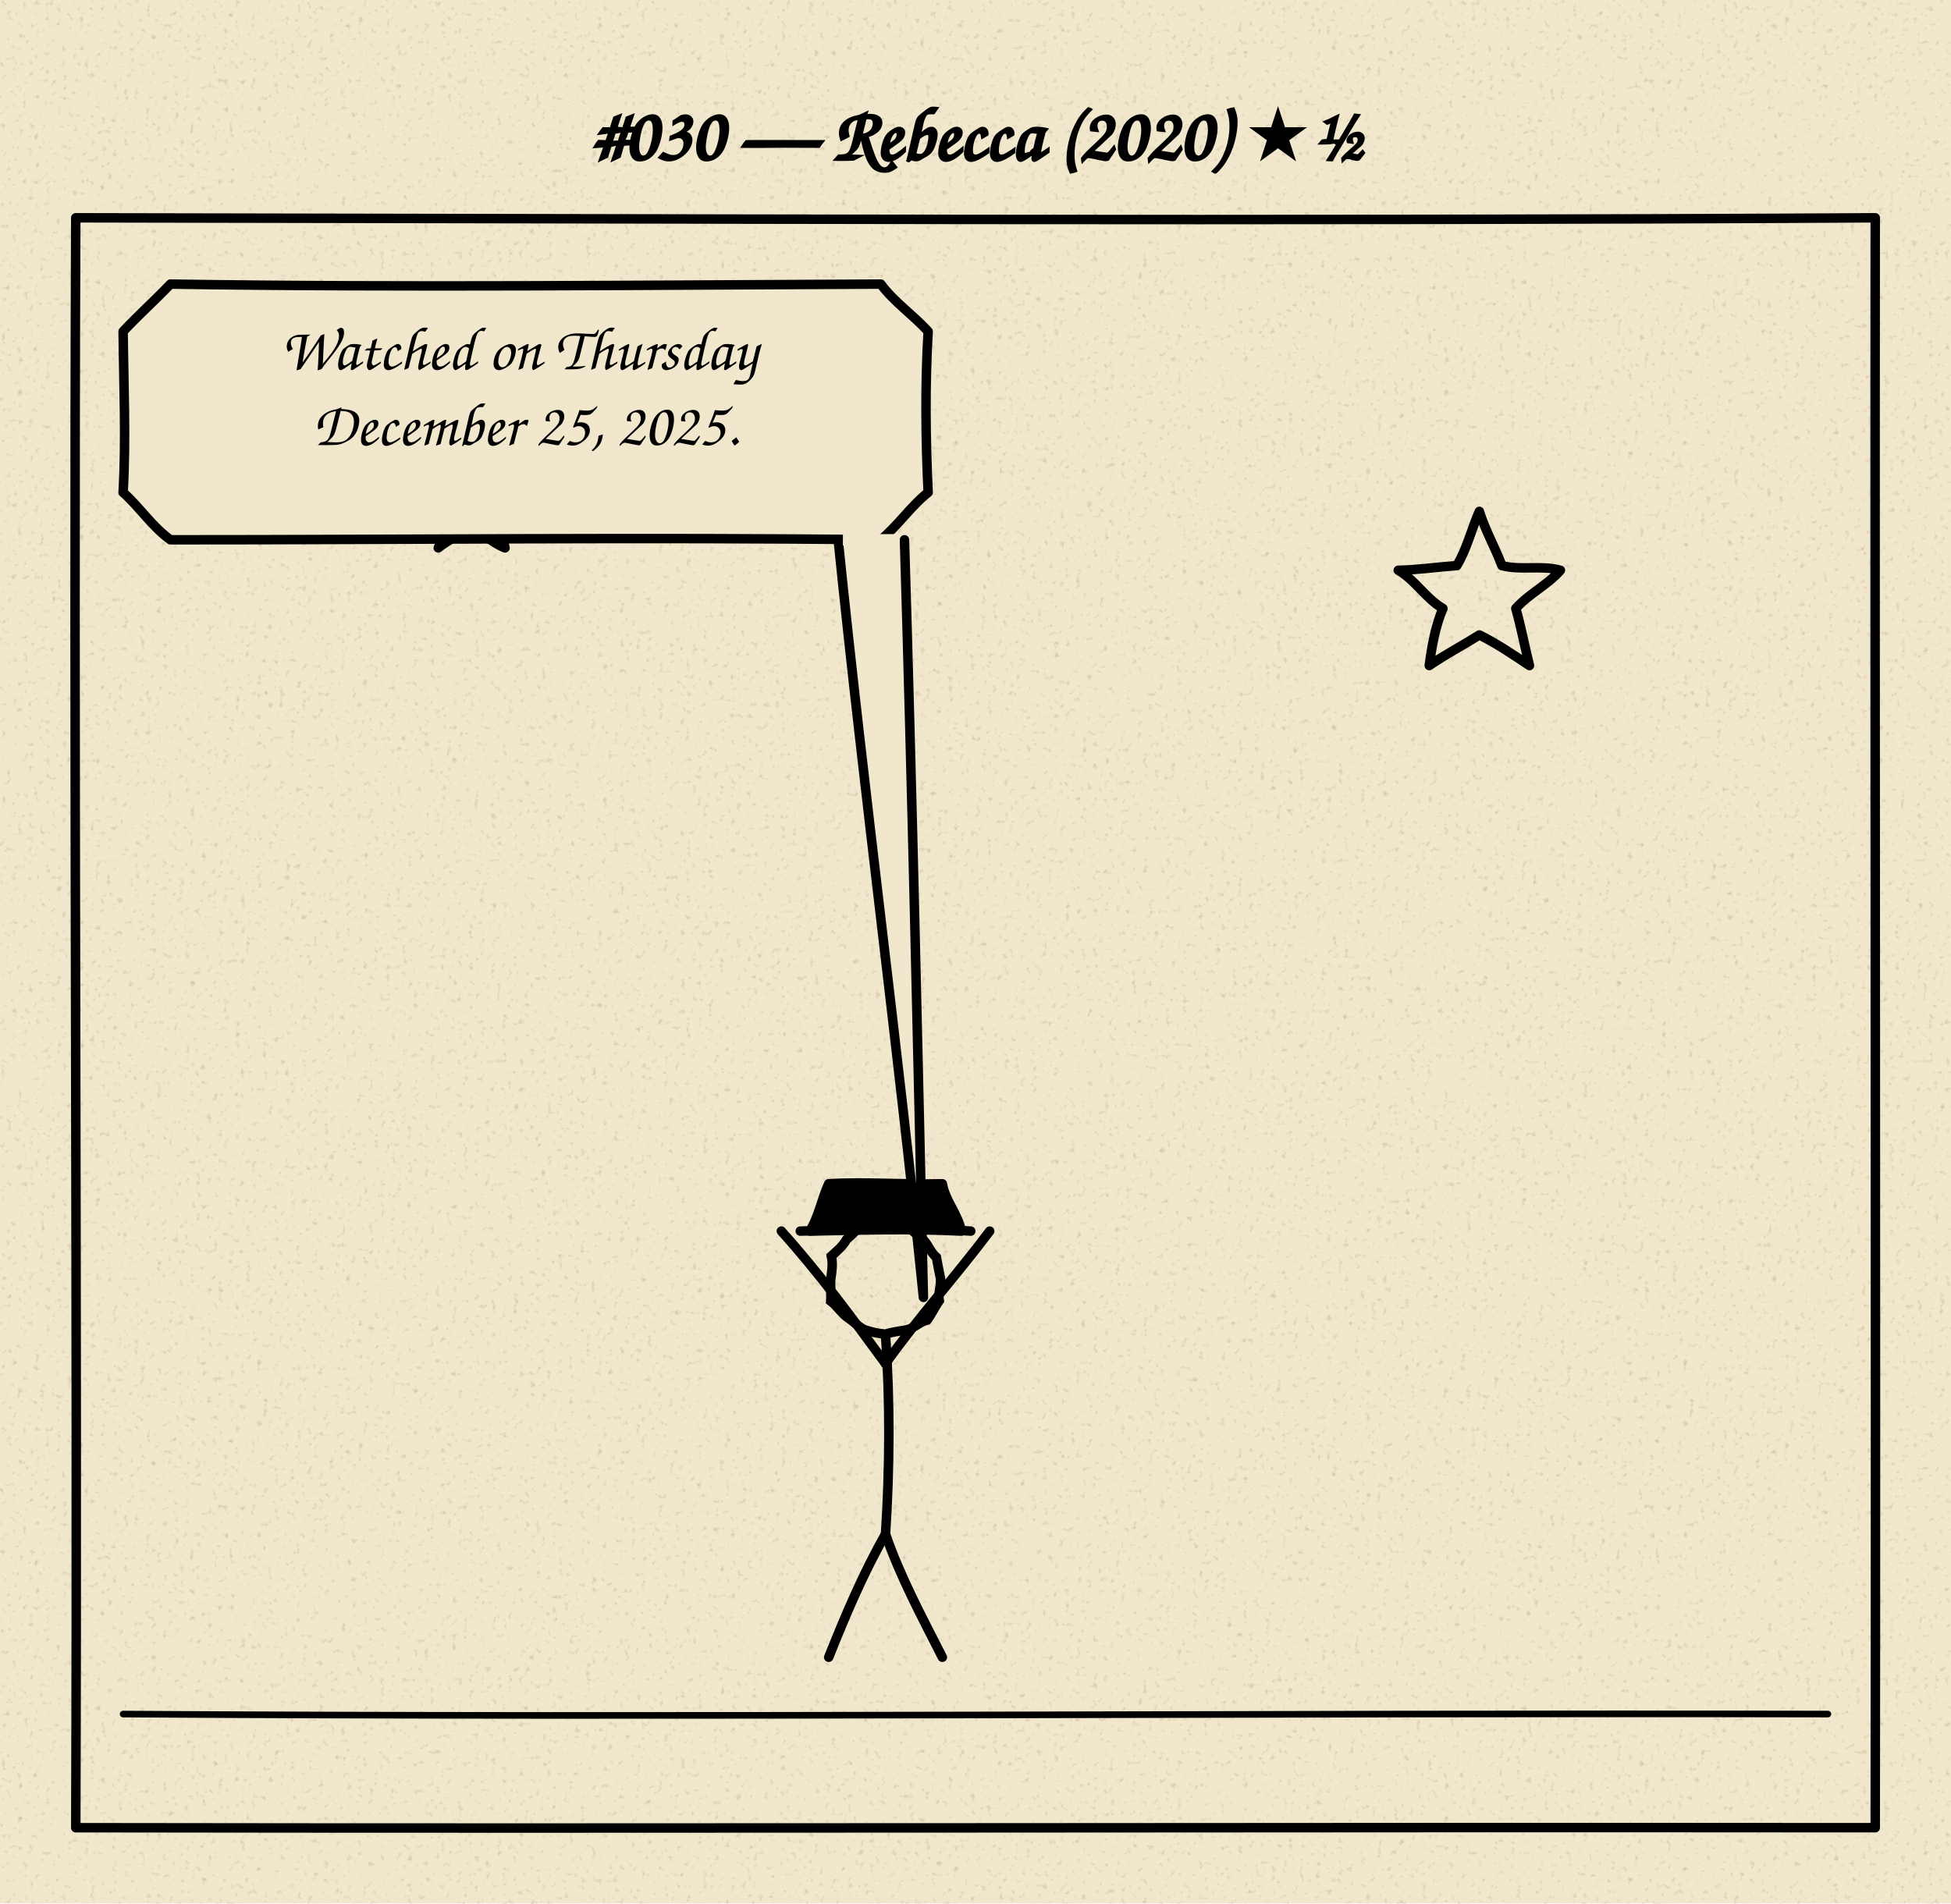
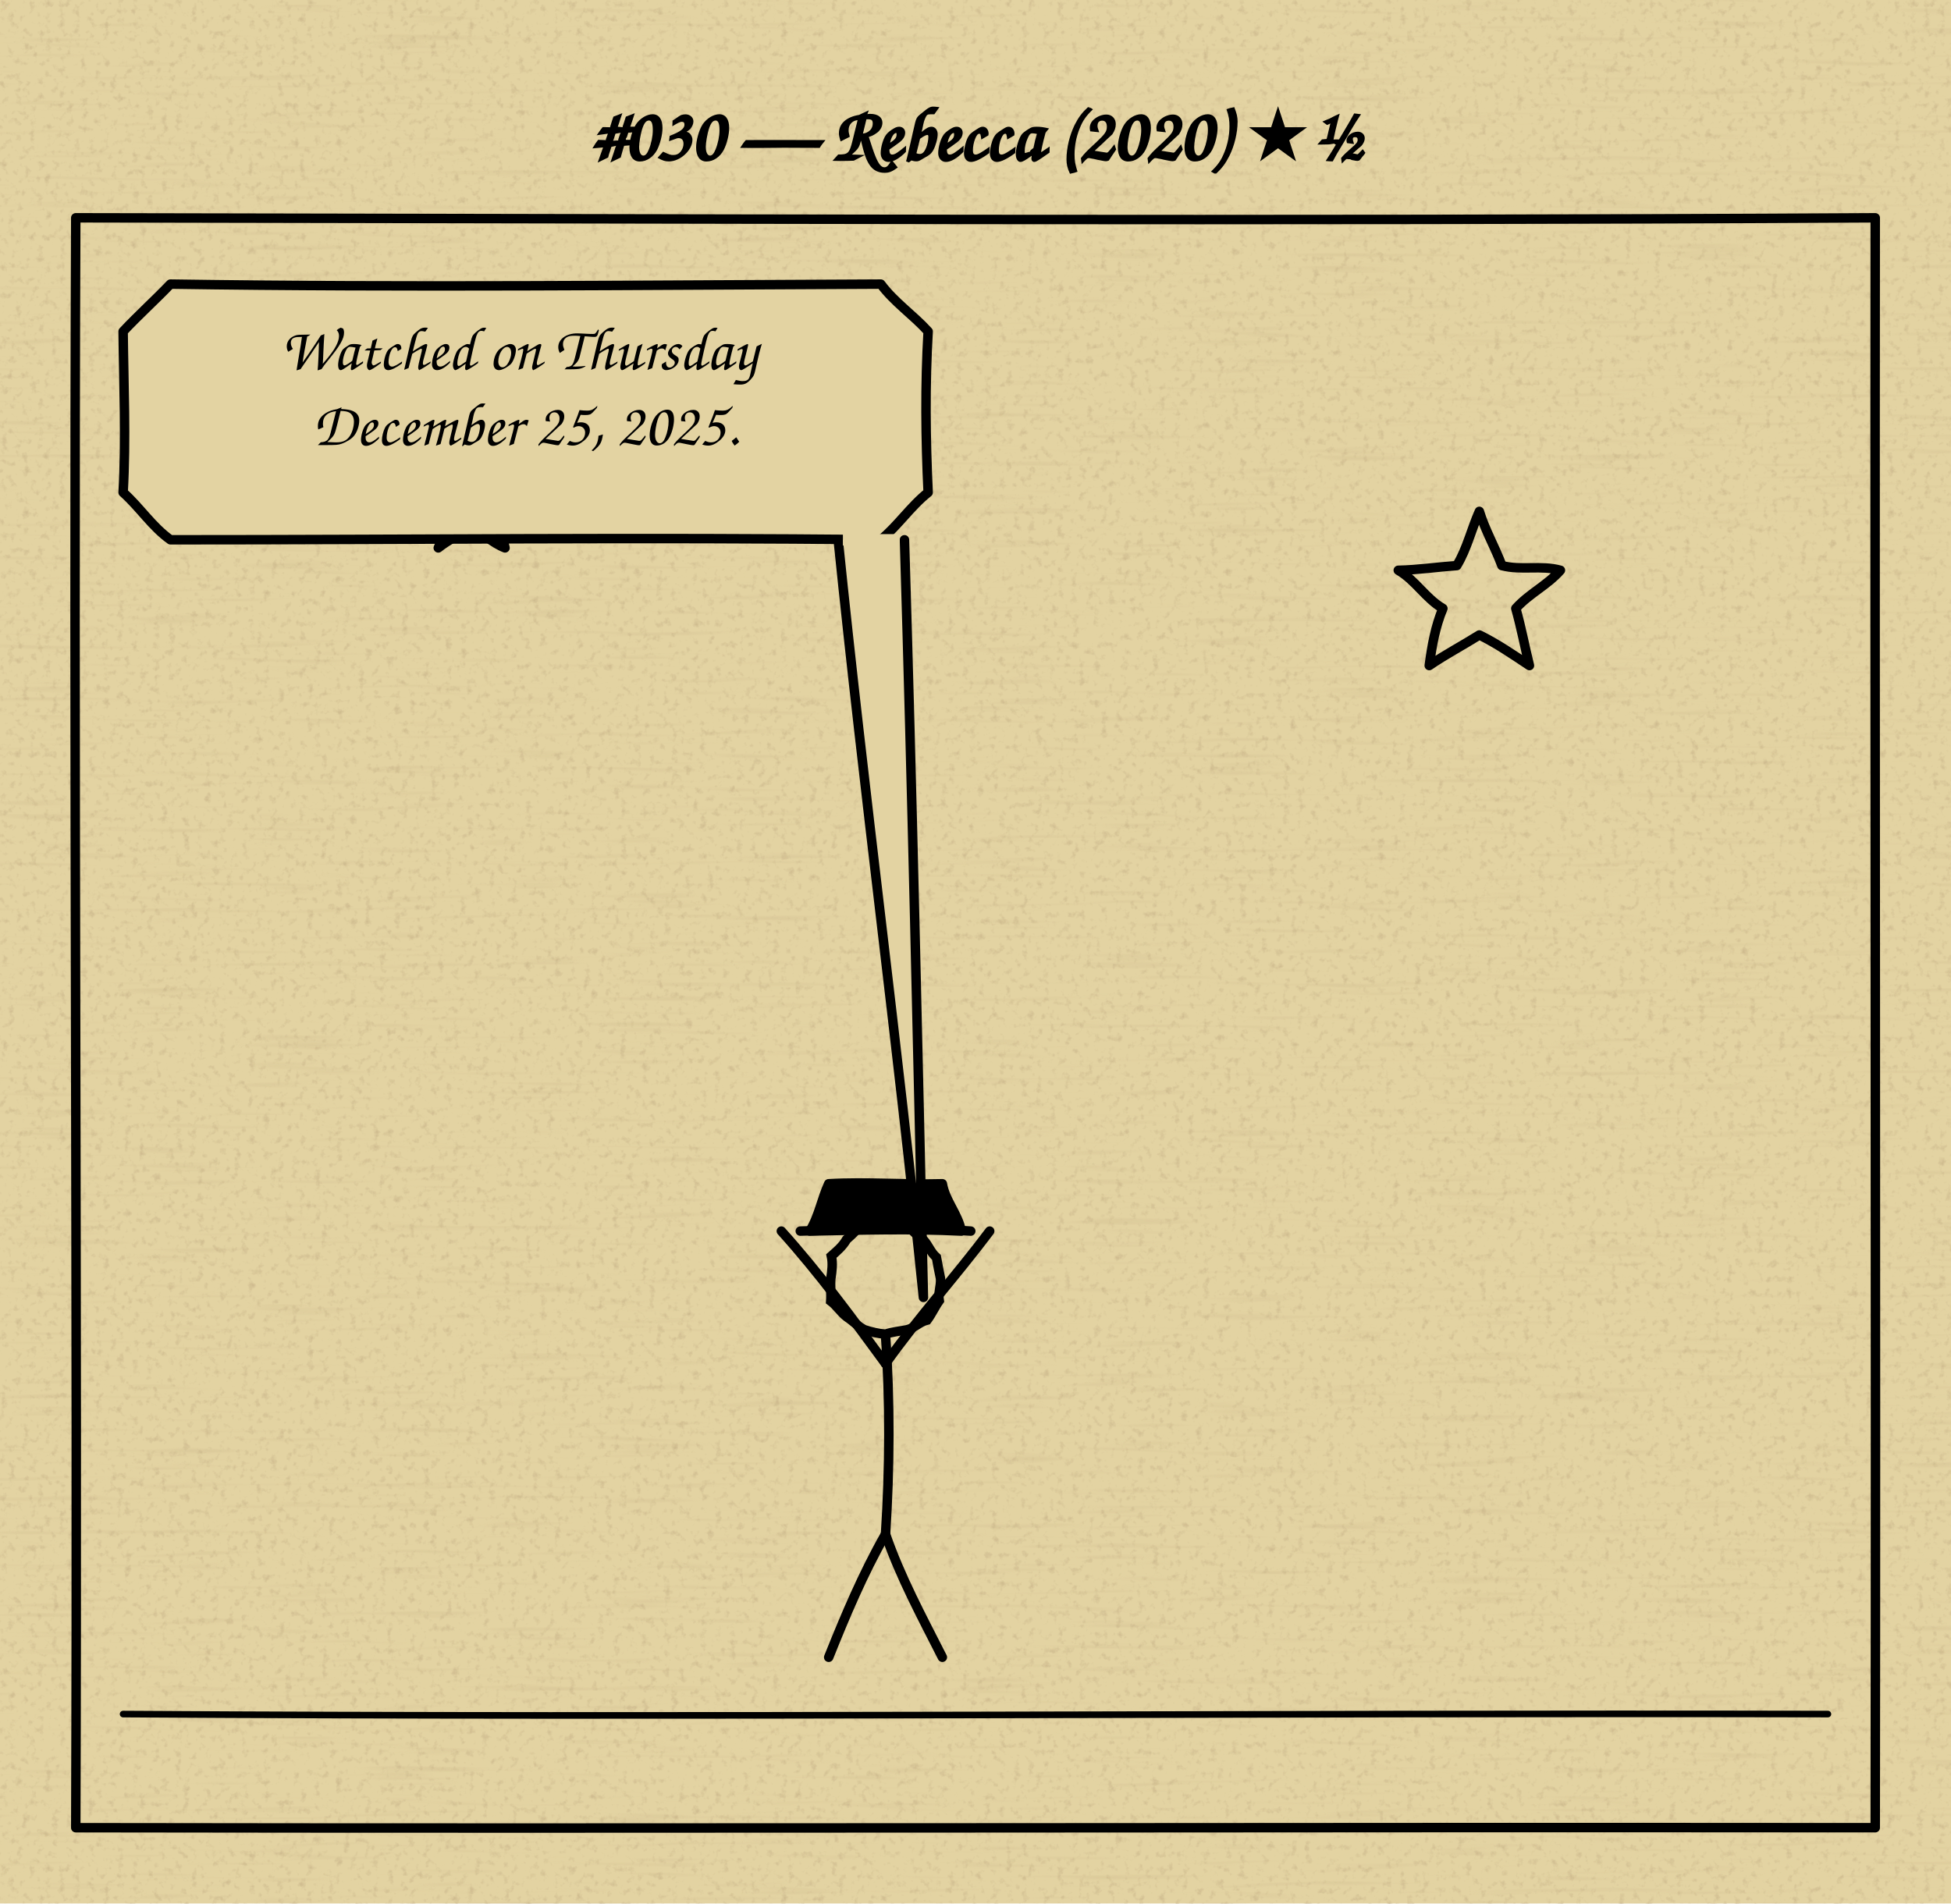
<svg xmlns="http://www.w3.org/2000/svg" viewBox="0 0 412 402" width="412" height="402" role="img" aria-label="#030 — Rebecca (2020)">
  <defs>
+     <filter id="fibers" x="0%" y="0%" width="100%" height="100%">
+       <feTurbulence type="fractalNoise" baseFrequency="0.04 0.7" numOctaves="2" stitchTiles="stitch" seed="3" />
+       <feColorMatrix values="0 0 0 0 0.38  0 0 0 0 0.26  0 0 0 0 0.13  0 0 0 -0.7 0.28" />
+     </filter>
    <filter id="grain" x="0%" y="0%" width="100%" height="100%">
-       <feTurbulence type="fractalNoise" baseFrequency="0.85" numOctaves="2" stitchTiles="stitch" seed="4" />
-       <feColorMatrix values="0 0 0 0 0.32  0 0 0 0 0.22  0 0 0 0 0.13  0 0 0 -1.4 0.55" />
+       <feTurbulence type="fractalNoise" baseFrequency="0.65" numOctaves="3" stitchTiles="stitch" seed="4" />
+       <feColorMatrix values="0 0 0 0 0.42  0 0 0 0 0.30  0 0 0 0 0.16  0 0 0 -1.1 0.5" />
    </filter>
  </defs>
-   <rect width="100%" height="100%" fill="#f1e7cc" />
-   <rect width="100%" height="100%" filter="url(#grain)" opacity="0.75" />
+   <rect width="100%" height="100%" fill="#e3d3a2" />
+   <rect width="100%" height="100%" filter="url(#fibers)" opacity="0.55" />
+   <rect width="100%" height="100%" filter="url(#grain)" opacity="0.85" />
  <text x="206.0" y="34" text-anchor="middle" font-family="Comic Neue, Comic Sans MS, cursive" font-size="16" font-weight="700" fill="black">#030 — Rebecca (2020) ★½</text>
  <g class="panel">
    <path d="M 16.00 46.00 C 142.67 46.19, 269.33 46.73, 396.00 46.00 C 395.88 159.33, 396.17 272.67, 396.00 386.00 C 269.33 385.88, 142.67 386.21, 16.00 386.00 C 16.42 272.67, 15.50 159.33, 16.00 46.00" fill="none" stroke="black" stroke-width="2.0" stroke-linecap="round" stroke-linejoin="round" />
    <path d="M 26.00 362.00 C 146.00 362.77, 266.00 361.74, 386.00 362.00" fill="none" stroke="black" stroke-width="1.4" stroke-linecap="round" />
    <path d="M 312.40 108.00 C 313.61 111.97, 315.72 115.57, 317.16 119.45 C 321.22 120.52, 325.46 119.31, 329.52 120.44 C 326.77 123.59, 322.87 125.38, 320.10 128.50 C 321.23 132.48, 321.98 136.55, 322.98 140.56 C 319.53 138.28, 316.13 135.92, 312.40 134.10 C 308.90 136.30, 305.23 138.22, 301.82 140.56 C 302.37 136.45, 303.08 132.37, 304.70 128.50 C 301.06 126.39, 298.92 122.54, 295.28 120.44 C 299.42 120.36, 303.52 119.74, 307.64 119.45 C 309.81 115.87, 310.71 111.77, 312.40 108.00" fill="none" stroke="black" stroke-width="2.0" stroke-linecap="round" stroke-linejoin="round" />
    <path d="M 99.60 94.00 C 100.92 96.43, 101.49 99.18, 102.77 101.63 C 105.52 101.91, 108.32 101.35, 111.01 102.29 C 108.46 103.55, 106.39 105.36, 104.74 107.67 C 105.29 110.37, 106.03 113.03, 106.65 115.71 C 104.03 114.71, 102.06 112.66, 99.60 111.40 C 97.21 112.78, 94.73 114.00, 92.55 115.71 C 93.74 113.16, 94.30 110.46, 94.46 107.67 C 92.65 105.55, 90.57 103.75, 88.19 102.29 C 90.90 101.65, 93.74 102.64, 96.43 101.63 C 97.79 99.22, 99.16 96.80, 99.60 94.00" fill="none" stroke="black" stroke-width="2.0" stroke-linecap="round" stroke-linejoin="round" />
    <path d="M 198.61 270.00 C 198.74 271.58, 198.06 273.11, 198.34 274.70 C 197.41 276.01, 196.75 277.50, 195.79 278.79 C 194.20 279.16, 193.09 280.50, 191.49 280.84 C 189.99 281.14, 188.46 281.27, 187.00 281.76 C 185.46 281.66, 183.98 281.30, 182.52 280.81 C 181.16 280.11, 180.12 278.98, 178.85 278.15 C 177.56 277.19, 176.72 275.76, 175.43 274.79 C 175.54 273.19, 175.31 271.60, 175.45 270.00 C 175.69 268.43, 175.91 266.85, 175.56 265.26 C 176.76 264.21, 177.97 263.18, 178.77 261.77 C 179.99 260.73, 181.08 259.55, 182.20 258.40 C 183.81 258.55, 185.39 258.03, 187.00 258.16 C 188.57 258.15, 190.01 258.85, 191.56 258.99 C 192.83 259.85, 193.74 261.15, 195.08 261.92 C 196.08 263.05, 196.58 264.55, 197.75 265.55 C 198.02 267.03, 198.29 268.52, 198.61 270.00" fill="none" stroke="black" stroke-width="2.0" stroke-linecap="round" />
    <path d="M 171.00 260.00 C 181.67 259.78, 192.33 259.46, 203.00 260.00 C 202.34 256.40, 199.60 253.63, 199.00 250.00 C 191.00 250.22, 183.00 249.54, 175.00 250.00 C 173.49 253.26, 172.93 256.90, 171.00 260.00" fill="black" stroke="black" stroke-width="2.0" stroke-linecap="round" stroke-linejoin="round" />
    <path d="M 169.00 260.00 C 181.00 259.64, 193.00 259.16, 205.00 260.00" fill="none" stroke="black" stroke-width="2.0" stroke-linecap="round" />
    <path d="M 187.00 282.00 C 187.98 296.00, 187.90 310.00, 187.00 324.00" fill="none" stroke="black" stroke-width="2.0" stroke-linecap="round" />
    <path d="M 187.00 288.00 C 179.99 278.41, 172.96 268.84, 165.00 260.00" fill="none" stroke="black" stroke-width="2.0" stroke-linecap="round" />
    <path d="M 187.00 288.00 C 193.87 278.30, 201.88 269.50, 209.00 260.00" fill="none" stroke="black" stroke-width="2.0" stroke-linecap="round" />
    <path d="M 187.00 324.00 C 182.26 332.32, 178.55 341.13, 175.00 350.00" fill="none" stroke="black" stroke-width="2.0" stroke-linecap="round" />
    <path d="M 187.00 324.00 C 190.13 333.07, 194.68 341.48, 199.00 350.00" fill="none" stroke="black" stroke-width="2.0" stroke-linecap="round" />
-     <path d="M 36.00 60.00 C 86.00 60.76, 136.00 60.20, 186.00 60.00 C 188.84 63.83, 192.83 66.50, 196.00 70.00 C 195.34 81.33, 195.46 92.67, 196.00 104.00 C 192.28 106.95, 189.65 110.99, 186.00 114.00 C 136.00 113.41, 86.00 114.01, 36.00 114.00 C 32.10 111.23, 29.53 107.14, 26.00 104.00 C 26.64 92.67, 26.12 81.33, 26.00 70.00 C 29.23 66.56, 32.74 63.40, 36.00 60.00" fill="#f1e7cc" stroke="black" stroke-width="2.0" stroke-linecap="round" stroke-linejoin="round" />
-     <path d="M 177.00 114.00 C 182.45 167.40, 189.57 220.60, 195.00 274.00 C 193.79 220.66, 192.63 167.33, 191.00 114.00" fill="#f1e7cc" stroke="black" stroke-width="2.0" stroke-linecap="round" stroke-linejoin="round" />
-     <line x1="178" y1="114" x2="190" y2="114" stroke="#f1e7cc" stroke-width="2.4" />
+     <path d="M 36.00 60.00 C 86.00 60.76, 136.00 60.20, 186.00 60.00 C 188.84 63.83, 192.83 66.50, 196.00 70.00 C 195.34 81.33, 195.46 92.67, 196.00 104.00 C 192.28 106.95, 189.65 110.99, 186.00 114.00 C 136.00 113.41, 86.00 114.01, 36.00 114.00 C 32.10 111.23, 29.53 107.14, 26.00 104.00 C 26.64 92.67, 26.12 81.33, 26.00 70.00 C 29.23 66.56, 32.74 63.40, 36.00 60.00" fill="#e3d3a2" stroke="black" stroke-width="2.0" stroke-linecap="round" stroke-linejoin="round" />
+     <path d="M 177.00 114.00 C 182.45 167.40, 189.57 220.60, 195.00 274.00 C 193.79 220.66, 192.63 167.33, 191.00 114.00" fill="#e3d3a2" stroke="black" stroke-width="2.0" stroke-linecap="round" stroke-linejoin="round" />
+     <line x1="178" y1="114" x2="190" y2="114" stroke="#e3d3a2" stroke-width="2.4" />
    <text x="111.0" y="78.0" text-anchor="middle" font-family="Comic Neue, Comic Sans MS, cursive" font-size="13" fill="black">
      <tspan x="111.0" dy="0">Watched on Thursday</tspan>
      <tspan x="111.0" dy="16">December 25, 2025.</tspan>
    </text>
  </g>
</svg>
